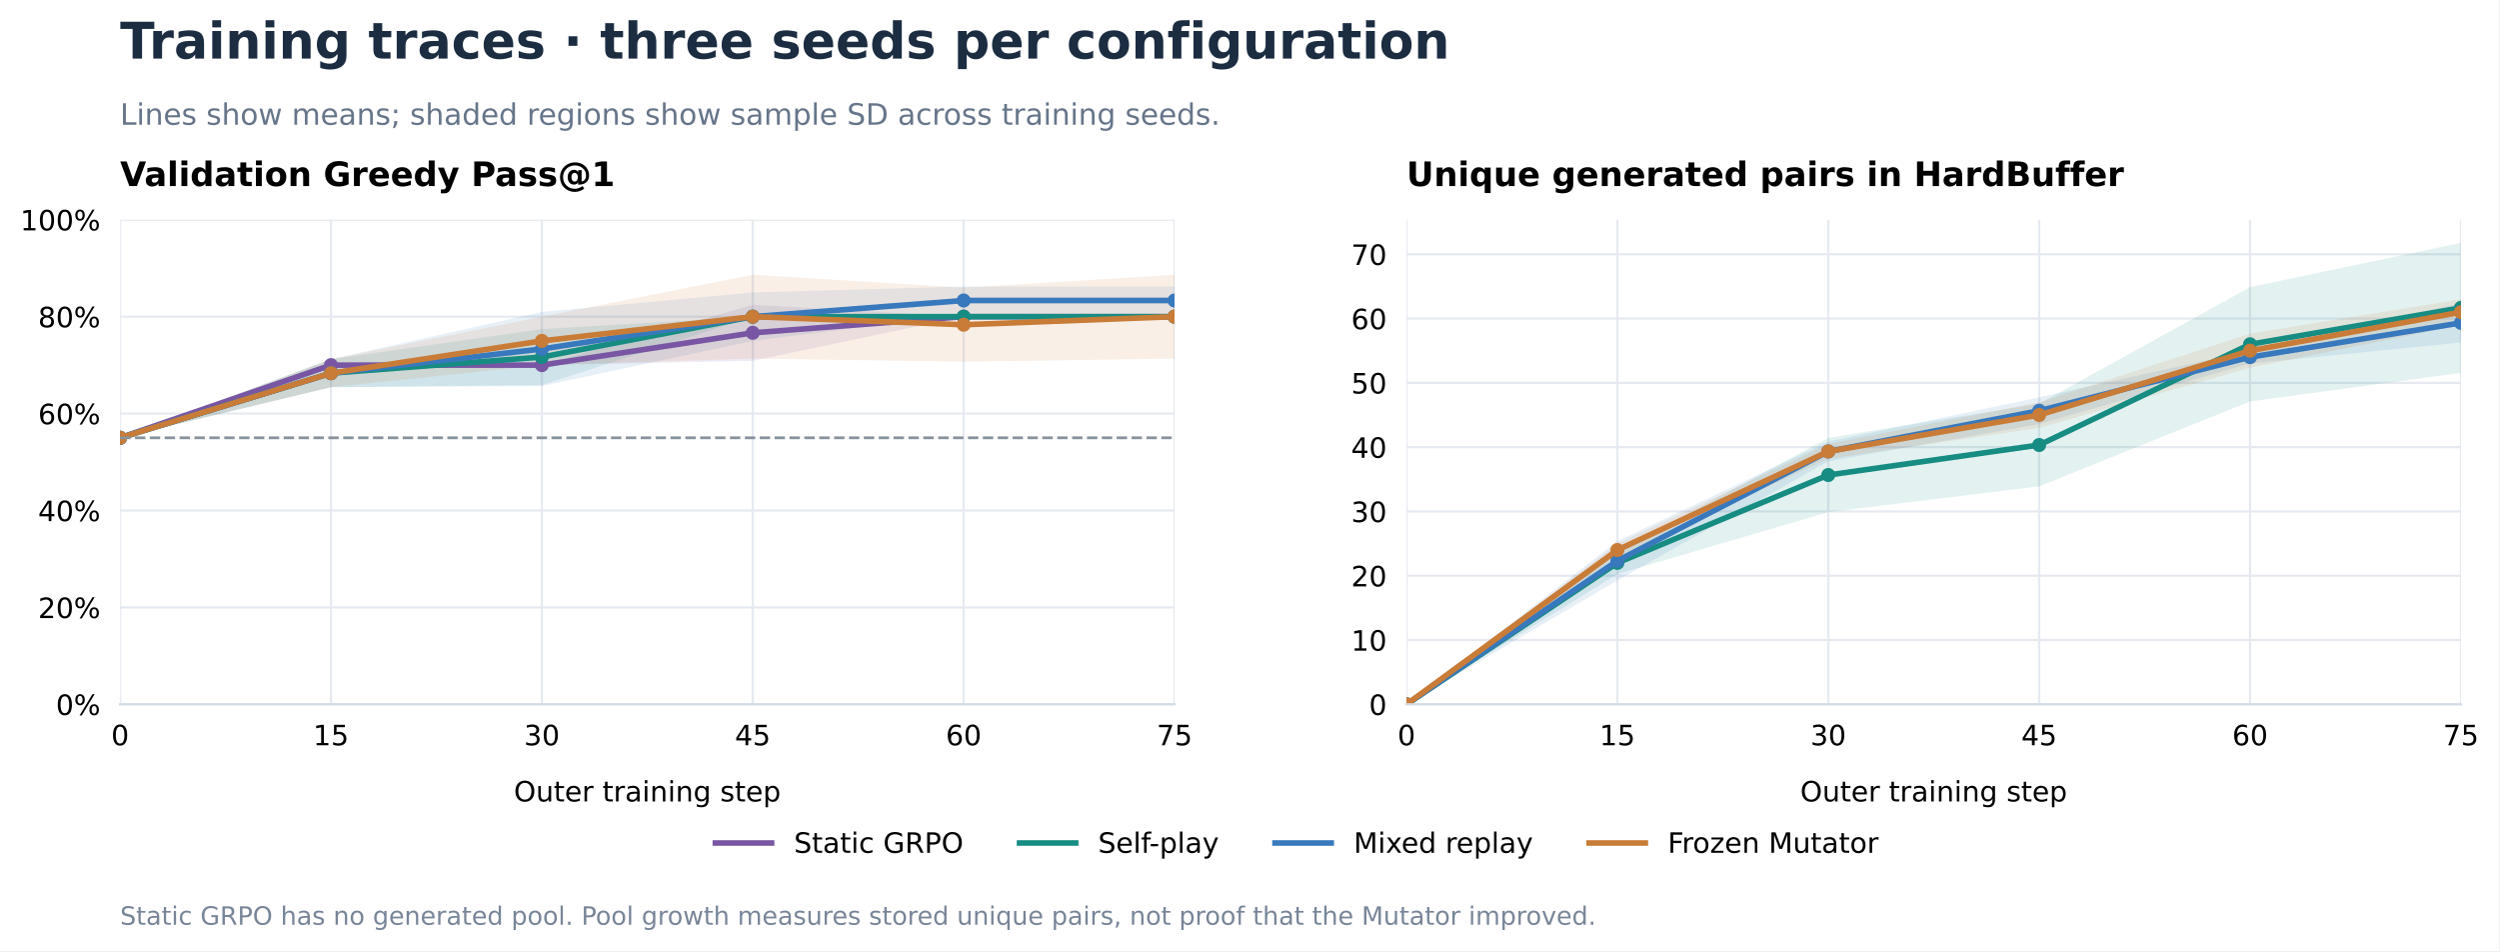
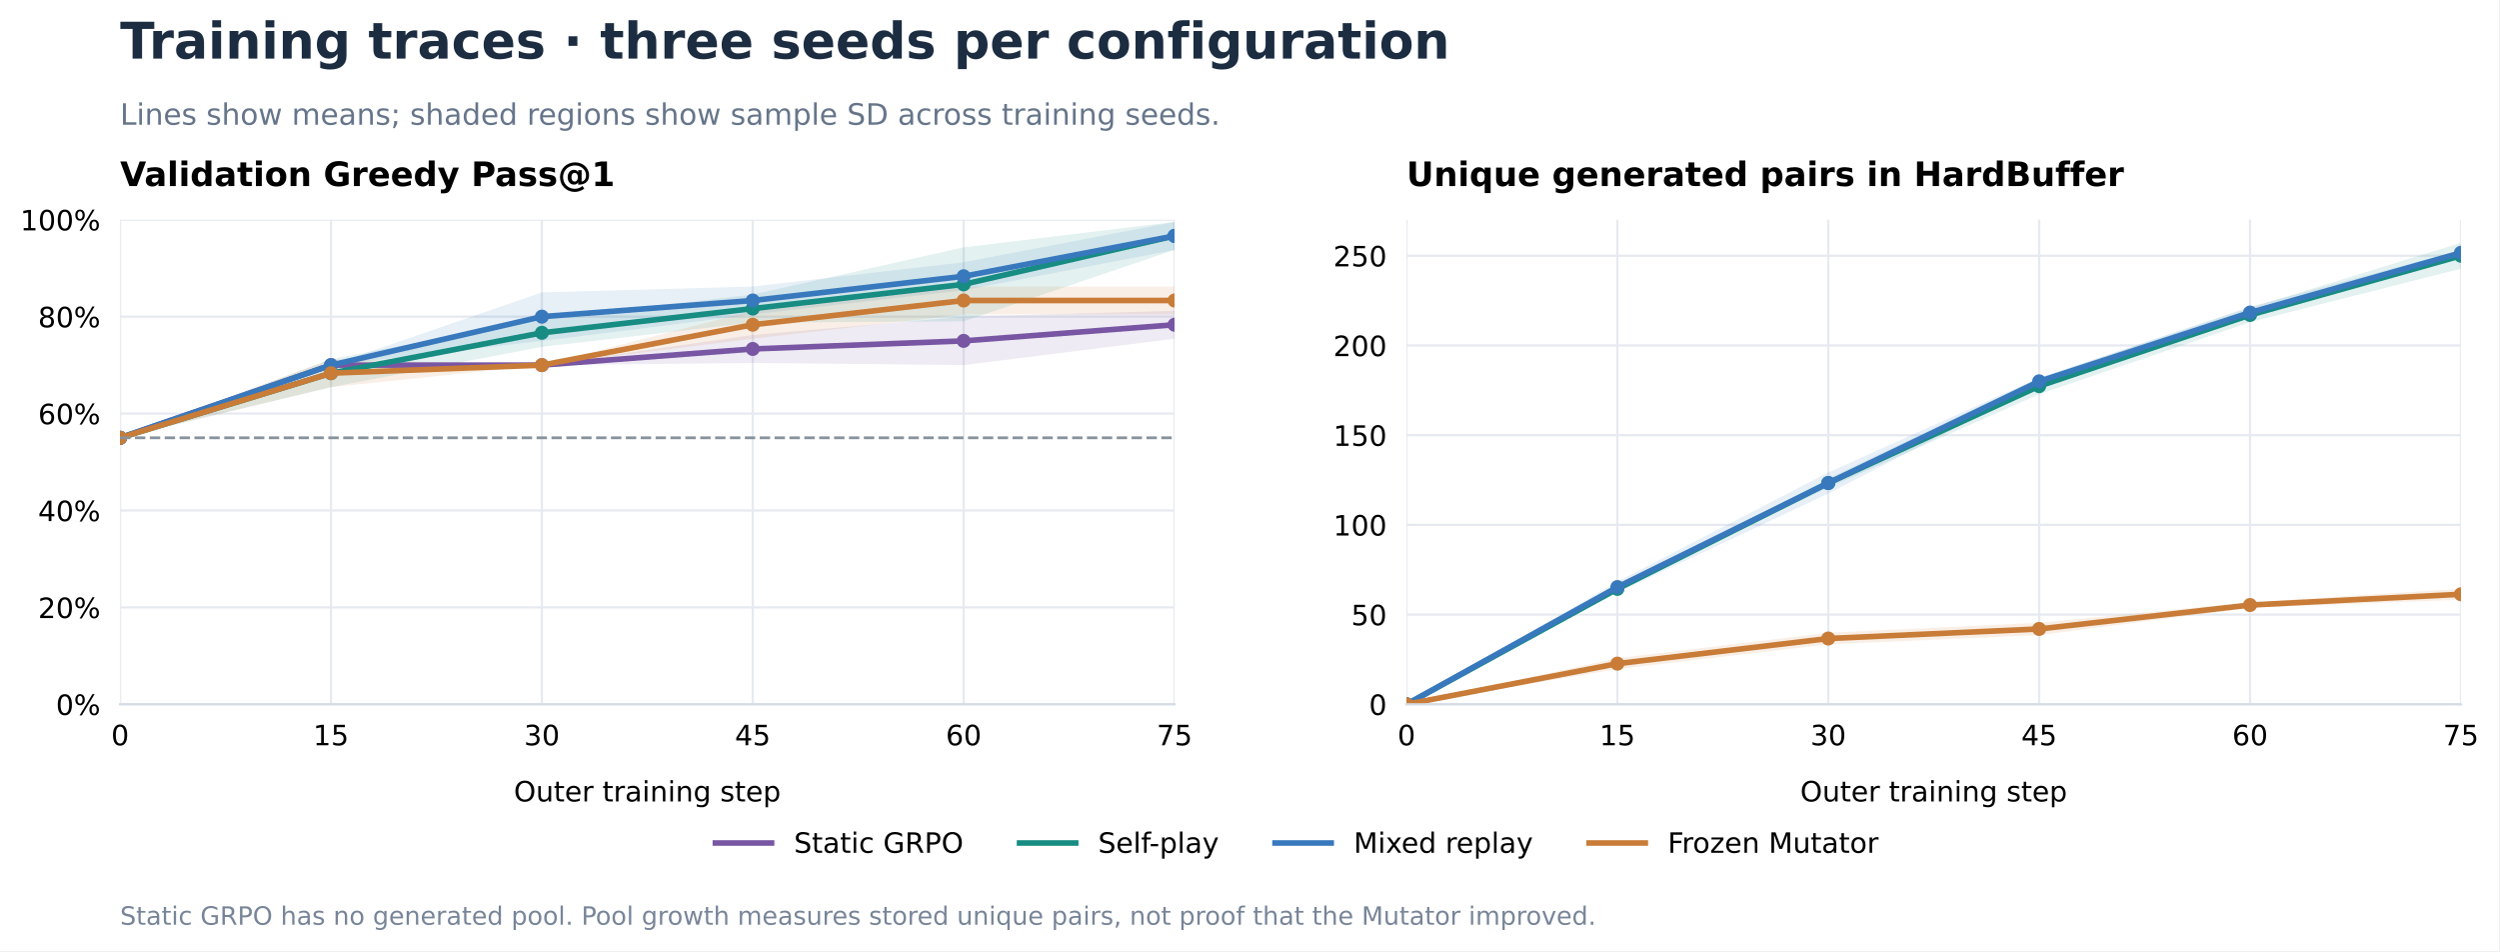
<svg xmlns="http://www.w3.org/2000/svg" xmlns:xlink="http://www.w3.org/1999/xlink" width="890.4pt" height="338.719pt" viewBox="0 0 890.4 338.719" version="1.1">
  <defs>
    <style type="text/css">*{stroke-linejoin: round; stroke-linecap: butt}</style>
  </defs>
  <g id="figure_1">
    <g id="patch_1">
      <path d="M 0 338.719 L 890.4 338.719 L 890.4 0 L 0 0 z " style="fill: #ffffff" />
    </g>
    <g id="axes_1">
      <g id="patch_2">
        <path d="M 42.789 250.848 L 418.486 250.848 L 418.486 78.264 L 42.789 78.264 z " style="fill: #ffffff" />
      </g>
      <g id="matplotlib.axis_1">
        <g id="xtick_1">
          <g id="line2d_1">
            <path d="M 42.789 250.848 L 42.789 78.264 " clip-path="url(#padbda717ed)" style="fill: none; stroke: #e6eaf0; stroke-width: 0.8; stroke-linecap: square" />
          </g>
          <g id="line2d_2" />
          <g id="text_1">
            <text style="font-size: 10px; font-family: 'DejaVu Sans'; text-anchor: middle" x="42.789" y="265.446" transform="rotate(-0 42.78906 265.4457)">0</text>
          </g>
        </g>
        <g id="xtick_2">
          <g id="line2d_3">
            <path d="M 117.929 250.848 L 117.929 78.264 " clip-path="url(#padbda717ed)" style="fill: none; stroke: #e6eaf0; stroke-width: 0.8; stroke-linecap: square" />
          </g>
          <g id="line2d_4" />
          <g id="text_2">
            <text style="font-size: 10px; font-family: 'DejaVu Sans'; text-anchor: middle" x="117.929" y="265.446" transform="rotate(-0 117.9285 265.4457)">15</text>
          </g>
        </g>
        <g id="xtick_3">
          <g id="line2d_5">
            <path d="M 193.068 250.848 L 193.068 78.264 " clip-path="url(#padbda717ed)" style="fill: none; stroke: #e6eaf0; stroke-width: 0.8; stroke-linecap: square" />
          </g>
          <g id="line2d_6" />
          <g id="text_3">
            <text style="font-size: 10px; font-family: 'DejaVu Sans'; text-anchor: middle" x="193.068" y="265.446" transform="rotate(-0 193.068 265.4457)">30</text>
          </g>
        </g>
        <g id="xtick_4">
          <g id="line2d_7">
            <path d="M 268.207 250.848 L 268.207 78.264 " clip-path="url(#padbda717ed)" style="fill: none; stroke: #e6eaf0; stroke-width: 0.8; stroke-linecap: square" />
          </g>
          <g id="line2d_8" />
          <g id="text_4">
            <text style="font-size: 10px; font-family: 'DejaVu Sans'; text-anchor: middle" x="268.207" y="265.446" transform="rotate(-0 268.2074 265.4457)">45</text>
          </g>
        </g>
        <g id="xtick_5">
          <g id="line2d_9">
            <path d="M 343.347 250.848 L 343.347 78.264 " clip-path="url(#padbda717ed)" style="fill: none; stroke: #e6eaf0; stroke-width: 0.8; stroke-linecap: square" />
          </g>
          <g id="line2d_10" />
          <g id="text_5">
            <text style="font-size: 10px; font-family: 'DejaVu Sans'; text-anchor: middle" x="343.347" y="265.446" transform="rotate(-0 343.3469 265.4457)">60</text>
          </g>
        </g>
        <g id="xtick_6">
          <g id="line2d_11">
            <path d="M 418.486 250.848 L 418.486 78.264 " clip-path="url(#padbda717ed)" style="fill: none; stroke: #e6eaf0; stroke-width: 0.8; stroke-linecap: square" />
          </g>
          <g id="line2d_12" />
          <g id="text_6">
            <text style="font-size: 10px; font-family: 'DejaVu Sans'; text-anchor: middle" x="418.486" y="265.446" transform="rotate(-0 418.4864 265.4457)">75</text>
          </g>
        </g>
        <g id="text_7">
          <text style="font-size: 10px; font-family: 'DejaVu Sans'; text-anchor: middle" x="230.638" y="285.446" transform="rotate(-0 230.6377 285.4464)">Outer training step</text>
        </g>
      </g>
      <g id="matplotlib.axis_2">
        <g id="ytick_1">
          <g id="line2d_13">
            <path d="M 42.789 250.848 L 418.486 250.848 " clip-path="url(#padbda717ed)" style="fill: none; stroke: #e6eaf0; stroke-width: 0.8; stroke-linecap: square" />
          </g>
          <g id="line2d_14" />
          <g id="text_8">
            <text style="font-size: 10px; font-family: 'DejaVu Sans'; text-anchor: end" x="35.789" y="254.647" transform="rotate(-0 35.78906 254.6468)">0%</text>
          </g>
        </g>
        <g id="ytick_2">
          <g id="line2d_15">
            <path d="M 42.789 216.331 L 418.486 216.331 " clip-path="url(#padbda717ed)" style="fill: none; stroke: #e6eaf0; stroke-width: 0.8; stroke-linecap: square" />
          </g>
          <g id="line2d_16" />
          <g id="text_9">
            <text style="font-size: 10px; font-family: 'DejaVu Sans'; text-anchor: end" x="35.789" y="220.13" transform="rotate(-0 35.78906 220.13)">20%</text>
          </g>
        </g>
        <g id="ytick_3">
          <g id="line2d_17">
            <path d="M 42.789 181.814 L 418.486 181.814 " clip-path="url(#padbda717ed)" style="fill: none; stroke: #e6eaf0; stroke-width: 0.8; stroke-linecap: square" />
          </g>
          <g id="line2d_18" />
          <g id="text_10">
            <text style="font-size: 10px; font-family: 'DejaVu Sans'; text-anchor: end" x="35.789" y="185.613" transform="rotate(-0 35.78906 185.6132)">40%</text>
          </g>
        </g>
        <g id="ytick_4">
          <g id="line2d_19">
            <path d="M 42.789 147.298 L 418.486 147.298 " clip-path="url(#padbda717ed)" style="fill: none; stroke: #e6eaf0; stroke-width: 0.8; stroke-linecap: square" />
          </g>
          <g id="line2d_20" />
          <g id="text_11">
            <text style="font-size: 10px; font-family: 'DejaVu Sans'; text-anchor: end" x="35.789" y="151.096" transform="rotate(-0 35.78906 151.0964)">60%</text>
          </g>
        </g>
        <g id="ytick_5">
          <g id="line2d_21">
            <path d="M 42.789 112.781 L 418.486 112.781 " clip-path="url(#padbda717ed)" style="fill: none; stroke: #e6eaf0; stroke-width: 0.8; stroke-linecap: square" />
          </g>
          <g id="line2d_22" />
          <g id="text_12">
            <text style="font-size: 10px; font-family: 'DejaVu Sans'; text-anchor: end" x="35.789" y="116.58" transform="rotate(-0 35.78906 116.5796)">80%</text>
          </g>
        </g>
        <g id="ytick_6">
          <g id="line2d_23">
            <path d="M 42.789 78.264 L 418.486 78.264 " clip-path="url(#padbda717ed)" style="fill: none; stroke: #e6eaf0; stroke-width: 0.8; stroke-linecap: square" />
          </g>
          <g id="line2d_24" />
          <g id="text_13">
            <text style="font-size: 10px; font-family: 'DejaVu Sans'; text-anchor: end" x="35.789" y="82.063" transform="rotate(-0 35.78906 82.06283)">100%</text>
          </g>
        </g>
      </g>
      <g id="FillBetweenPolyCollection_1">
        <defs>
-           <path id="mc884cf003d" d="M 42.789 -182.792 L 42.789 -182.792 L 117.929 -208.68 L 193.068 -208.68 L 268.207 -210.221 L 343.347 -225.938 L 418.486 -225.938 L 418.486 -225.938 L 418.486 -225.938 L 343.347 -225.938 L 268.207 -230.149 L 193.068 -208.68 L 117.929 -208.68 L 42.789 -182.792 z " />
-         </defs>
-         <g clip-path="url(#padbda717ed)">
-           <use xlink:href="#mc884cf003d" x="0" y="338.719" style="fill: #7856a3; fill-opacity: 0.12" />
+           <path id="m052fe66f43" d="M 42.789 -182.792 L 42.789 -182.792 L 117.929 -208.68 L 193.068 -208.68 L 268.207 -209.45 L 343.347 -208.68 L 418.486 -218.08 L 418.486 -228.044 L 418.486 -228.044 L 343.347 -225.938 L 268.207 -219.415 L 193.068 -208.68 L 117.929 -208.68 L 42.789 -182.792 z " />
+         </defs>
+         <g clip-path="url(#padbda717ed)">
+           <use xlink:href="#m052fe66f43" x="0" y="338.719" style="fill: #7856a3; fill-opacity: 0.12" />
        </g>
      </g>
      <g id="FillBetweenPolyCollection_2">
        <defs>
-           <path id="m70785737d6" d="M 42.789 -182.792 L 42.789 -182.792 L 117.929 -200.821 L 193.068 -201.592 L 268.207 -225.938 L 343.347 -225.938 L 418.486 -225.938 L 418.486 -225.938 L 418.486 -225.938 L 343.347 -225.938 L 268.207 -225.938 L 193.068 -221.52 L 117.929 -210.785 L 42.789 -182.792 z " />
-         </defs>
-         <g clip-path="url(#padbda717ed)">
-           <use xlink:href="#m70785737d6" x="0" y="338.719" style="fill: #168c82; fill-opacity: 0.12" />
+           <path id="ma67ef21744" d="M 42.789 -182.792 L 42.789 -182.792 L 117.929 -200.821 L 193.068 -215.203 L 268.207 -223.832 L 343.347 -224.262 L 418.486 -249.72 L 418.486 -259.684 L 418.486 -259.684 L 343.347 -250.625 L 268.207 -233.797 L 193.068 -225.167 L 117.929 -210.785 L 42.789 -182.792 z " />
+         </defs>
+         <g clip-path="url(#padbda717ed)">
+           <use xlink:href="#ma67ef21744" x="0" y="338.719" style="fill: #168c82; fill-opacity: 0.12" />
        </g>
      </g>
      <g id="FillBetweenPolyCollection_3">
        <defs>
-           <path id="m2f4a5b12fc" d="M 42.789 -182.792 L 42.789 -182.792 L 117.929 -200.821 L 193.068 -201.251 L 268.207 -217.309 L 343.347 -226.709 L 418.486 -226.709 L 418.486 -236.673 L 418.486 -236.673 L 343.347 -236.673 L 268.207 -234.567 L 193.068 -227.614 L 117.929 -210.785 L 42.789 -182.792 z " />
-         </defs>
-         <g clip-path="url(#padbda717ed)">
-           <use xlink:href="#m2f4a5b12fc" x="0" y="338.719" style="fill: #3878bd; fill-opacity: 0.12" />
+           <path id="mb5314291a2" d="M 42.789 -182.792 L 42.789 -182.792 L 117.929 -208.68 L 193.068 -217.309 L 268.207 -226.709 L 343.347 -235.338 L 418.486 -249.72 L 418.486 -259.684 L 418.486 -259.684 L 343.347 -245.302 L 268.207 -236.673 L 193.068 -234.567 L 117.929 -208.68 L 42.789 -182.792 z " />
+         </defs>
+         <g clip-path="url(#padbda717ed)">
+           <use xlink:href="#mb5314291a2" x="0" y="338.719" style="fill: #3878bd; fill-opacity: 0.12" />
        </g>
      </g>
      <g id="FillBetweenPolyCollection_4">
        <defs>
-           <path id="m1a7be02fce" d="M 42.789 -182.792 L 42.789 -182.792 L 117.929 -200.821 L 193.068 -208.68 L 268.207 -210.992 L 343.347 -209.88 L 418.486 -210.992 L 418.486 -240.884 L 418.486 -240.884 L 343.347 -236.243 L 268.207 -240.884 L 193.068 -225.938 L 117.929 -210.785 L 42.789 -182.792 z " />
-         </defs>
-         <g clip-path="url(#padbda717ed)">
-           <use xlink:href="#m1a7be02fce" x="0" y="338.719" style="fill: #c87c37; fill-opacity: 0.12" />
+           <path id="m598aac48e6" d="M 42.789 -182.792 L 42.789 -182.792 L 117.929 -200.821 L 193.068 -208.68 L 268.207 -218.08 L 343.347 -226.709 L 418.486 -226.709 L 418.486 -236.673 L 418.486 -236.673 L 343.347 -236.673 L 268.207 -228.044 L 193.068 -208.68 L 117.929 -210.785 L 42.789 -182.792 z " />
+         </defs>
+         <g clip-path="url(#padbda717ed)">
+           <use xlink:href="#m598aac48e6" x="0" y="338.719" style="fill: #c87c37; fill-opacity: 0.12" />
        </g>
      </g>
      <g id="line2d_25">
-         <path d="M 42.789 155.927 L 117.929 130.039 L 193.068 130.039 L 268.207 118.534 L 343.347 112.781 L 418.486 112.781 " clip-path="url(#padbda717ed)" style="fill: none; stroke: #7856a3; stroke-width: 2; stroke-linecap: square" />
+         <path d="M 42.789 155.927 L 117.929 130.039 L 193.068 130.039 L 268.207 124.286 L 343.347 121.41 L 418.486 115.657 " clip-path="url(#padbda717ed)" style="fill: none; stroke: #7856a3; stroke-width: 2; stroke-linecap: square" />
        <defs>
          <path id="m9d010da3f6" d="M 0 2 C 0.53 2 1.039 1.789 1.414 1.414 C 1.789 1.039 2 0.53 2 0 C 2 -0.53 1.789 -1.039 1.414 -1.414 C 1.039 -1.789 0.53 -2 0 -2 C -0.53 -2 -1.039 -1.789 -1.414 -1.414 C -1.789 -1.039 -2 -0.53 -2 0 C -2 0.53 -1.789 1.039 -1.414 1.414 C -1.039 1.789 -0.53 2 0 2 z " style="stroke: #7856a3" />
        </defs>
        <g clip-path="url(#padbda717ed)">
          <use xlink:href="#m9d010da3f6" x="42.789" y="155.927" style="fill: #7856a3; stroke: #7856a3" />
          <use xlink:href="#m9d010da3f6" x="117.929" y="130.039" style="fill: #7856a3; stroke: #7856a3" />
          <use xlink:href="#m9d010da3f6" x="193.068" y="130.039" style="fill: #7856a3; stroke: #7856a3" />
-           <use xlink:href="#m9d010da3f6" x="268.207" y="118.534" style="fill: #7856a3; stroke: #7856a3" />
-           <use xlink:href="#m9d010da3f6" x="343.347" y="112.781" style="fill: #7856a3; stroke: #7856a3" />
-           <use xlink:href="#m9d010da3f6" x="418.486" y="112.781" style="fill: #7856a3; stroke: #7856a3" />
+           <use xlink:href="#m9d010da3f6" x="268.207" y="124.286" style="fill: #7856a3; stroke: #7856a3" />
+           <use xlink:href="#m9d010da3f6" x="343.347" y="121.41" style="fill: #7856a3; stroke: #7856a3" />
+           <use xlink:href="#m9d010da3f6" x="418.486" y="115.657" style="fill: #7856a3; stroke: #7856a3" />
        </g>
      </g>
      <g id="line2d_26">
-         <path d="M 42.789 155.927 L 117.929 132.916 L 193.068 127.163 L 268.207 112.781 L 343.347 112.781 L 418.486 112.781 " clip-path="url(#padbda717ed)" style="fill: none; stroke: #168c82; stroke-width: 2; stroke-linecap: square" />
+         <path d="M 42.789 155.927 L 117.929 132.916 L 193.068 118.534 L 268.207 109.904 L 343.347 101.275 L 418.486 84.017 " clip-path="url(#padbda717ed)" style="fill: none; stroke: #168c82; stroke-width: 2; stroke-linecap: square" />
        <defs>
          <path id="md8bf54d785" d="M 0 2 C 0.53 2 1.039 1.789 1.414 1.414 C 1.789 1.039 2 0.53 2 0 C 2 -0.53 1.789 -1.039 1.414 -1.414 C 1.039 -1.789 0.53 -2 0 -2 C -0.53 -2 -1.039 -1.789 -1.414 -1.414 C -1.789 -1.039 -2 -0.53 -2 0 C -2 0.53 -1.789 1.039 -1.414 1.414 C -1.039 1.789 -0.53 2 0 2 z " style="stroke: #168c82" />
        </defs>
        <g clip-path="url(#padbda717ed)">
          <use xlink:href="#md8bf54d785" x="42.789" y="155.927" style="fill: #168c82; stroke: #168c82" />
          <use xlink:href="#md8bf54d785" x="117.929" y="132.916" style="fill: #168c82; stroke: #168c82" />
-           <use xlink:href="#md8bf54d785" x="193.068" y="127.163" style="fill: #168c82; stroke: #168c82" />
-           <use xlink:href="#md8bf54d785" x="268.207" y="112.781" style="fill: #168c82; stroke: #168c82" />
-           <use xlink:href="#md8bf54d785" x="343.347" y="112.781" style="fill: #168c82; stroke: #168c82" />
-           <use xlink:href="#md8bf54d785" x="418.486" y="112.781" style="fill: #168c82; stroke: #168c82" />
+           <use xlink:href="#md8bf54d785" x="193.068" y="118.534" style="fill: #168c82; stroke: #168c82" />
+           <use xlink:href="#md8bf54d785" x="268.207" y="109.904" style="fill: #168c82; stroke: #168c82" />
+           <use xlink:href="#md8bf54d785" x="343.347" y="101.275" style="fill: #168c82; stroke: #168c82" />
+           <use xlink:href="#md8bf54d785" x="418.486" y="84.017" style="fill: #168c82; stroke: #168c82" />
        </g>
      </g>
      <g id="line2d_27">
-         <path d="M 42.789 155.927 L 117.929 132.916 L 193.068 124.286 L 268.207 112.781 L 343.347 107.028 L 418.486 107.028 " clip-path="url(#padbda717ed)" style="fill: none; stroke: #3878bd; stroke-width: 2; stroke-linecap: square" />
+         <path d="M 42.789 155.927 L 117.929 130.039 L 193.068 112.781 L 268.207 107.028 L 343.347 98.399 L 418.486 84.017 " clip-path="url(#padbda717ed)" style="fill: none; stroke: #3878bd; stroke-width: 2; stroke-linecap: square" />
        <defs>
          <path id="m14862ea739" d="M 0 2 C 0.53 2 1.039 1.789 1.414 1.414 C 1.789 1.039 2 0.53 2 0 C 2 -0.53 1.789 -1.039 1.414 -1.414 C 1.039 -1.789 0.53 -2 0 -2 C -0.53 -2 -1.039 -1.789 -1.414 -1.414 C -1.789 -1.039 -2 -0.53 -2 0 C -2 0.53 -1.789 1.039 -1.414 1.414 C -1.039 1.789 -0.53 2 0 2 z " style="stroke: #3878bd" />
        </defs>
        <g clip-path="url(#padbda717ed)">
          <use xlink:href="#m14862ea739" x="42.789" y="155.927" style="fill: #3878bd; stroke: #3878bd" />
-           <use xlink:href="#m14862ea739" x="117.929" y="132.916" style="fill: #3878bd; stroke: #3878bd" />
-           <use xlink:href="#m14862ea739" x="193.068" y="124.286" style="fill: #3878bd; stroke: #3878bd" />
-           <use xlink:href="#m14862ea739" x="268.207" y="112.781" style="fill: #3878bd; stroke: #3878bd" />
-           <use xlink:href="#m14862ea739" x="343.347" y="107.028" style="fill: #3878bd; stroke: #3878bd" />
-           <use xlink:href="#m14862ea739" x="418.486" y="107.028" style="fill: #3878bd; stroke: #3878bd" />
+           <use xlink:href="#m14862ea739" x="117.929" y="130.039" style="fill: #3878bd; stroke: #3878bd" />
+           <use xlink:href="#m14862ea739" x="193.068" y="112.781" style="fill: #3878bd; stroke: #3878bd" />
+           <use xlink:href="#m14862ea739" x="268.207" y="107.028" style="fill: #3878bd; stroke: #3878bd" />
+           <use xlink:href="#m14862ea739" x="343.347" y="98.399" style="fill: #3878bd; stroke: #3878bd" />
+           <use xlink:href="#m14862ea739" x="418.486" y="84.017" style="fill: #3878bd; stroke: #3878bd" />
        </g>
      </g>
      <g id="line2d_28">
-         <path d="M 42.789 155.927 L 117.929 132.916 L 193.068 121.41 L 268.207 112.781 L 343.347 115.657 L 418.486 112.781 " clip-path="url(#padbda717ed)" style="fill: none; stroke: #c87c37; stroke-width: 2; stroke-linecap: square" />
+         <path d="M 42.789 155.927 L 117.929 132.916 L 193.068 130.039 L 268.207 115.657 L 343.347 107.028 L 418.486 107.028 " clip-path="url(#padbda717ed)" style="fill: none; stroke: #c87c37; stroke-width: 2; stroke-linecap: square" />
        <defs>
          <path id="me6106e1b2e" d="M 0 2 C 0.53 2 1.039 1.789 1.414 1.414 C 1.789 1.039 2 0.53 2 0 C 2 -0.53 1.789 -1.039 1.414 -1.414 C 1.039 -1.789 0.53 -2 0 -2 C -0.53 -2 -1.039 -1.789 -1.414 -1.414 C -1.789 -1.039 -2 -0.53 -2 0 C -2 0.53 -1.789 1.039 -1.414 1.414 C -1.039 1.789 -0.53 2 0 2 z " style="stroke: #c87c37" />
        </defs>
        <g clip-path="url(#padbda717ed)">
          <use xlink:href="#me6106e1b2e" x="42.789" y="155.927" style="fill: #c87c37; stroke: #c87c37" />
          <use xlink:href="#me6106e1b2e" x="117.929" y="132.916" style="fill: #c87c37; stroke: #c87c37" />
-           <use xlink:href="#me6106e1b2e" x="193.068" y="121.41" style="fill: #c87c37; stroke: #c87c37" />
-           <use xlink:href="#me6106e1b2e" x="268.207" y="112.781" style="fill: #c87c37; stroke: #c87c37" />
-           <use xlink:href="#me6106e1b2e" x="343.347" y="115.657" style="fill: #c87c37; stroke: #c87c37" />
-           <use xlink:href="#me6106e1b2e" x="418.486" y="112.781" style="fill: #c87c37; stroke: #c87c37" />
+           <use xlink:href="#me6106e1b2e" x="193.068" y="130.039" style="fill: #c87c37; stroke: #c87c37" />
+           <use xlink:href="#me6106e1b2e" x="268.207" y="115.657" style="fill: #c87c37; stroke: #c87c37" />
+           <use xlink:href="#me6106e1b2e" x="343.347" y="107.028" style="fill: #c87c37; stroke: #c87c37" />
+           <use xlink:href="#me6106e1b2e" x="418.486" y="107.028" style="fill: #c87c37; stroke: #c87c37" />
        </g>
      </g>
      <g id="line2d_29">
        <path d="M 42.789 155.927 L 418.486 155.927 " clip-path="url(#padbda717ed)" style="fill: none; stroke-dasharray: 3.7,1.6; stroke-dashoffset: 0; stroke: #87929d" />
      </g>
      <g id="patch_3">
        <path d="M 42.789 250.848 L 418.486 250.848 " style="fill: none; stroke: #d4dbe4; stroke-width: 0.8; stroke-linejoin: miter; stroke-linecap: square" />
      </g>
      <g id="text_14">
        <text style="font-weight: 700; font-size: 12px; font-family: 'DejaVu Sans'; text-anchor: start" x="42.789" y="66.264" transform="rotate(-0 42.78906 66.264)">Validation Greedy Pass@1</text>
      </g>
    </g>
    <g id="axes_2">
      <g id="patch_4">
        <path d="M 501.14 250.848 L 876.837 250.848 L 876.837 78.264 L 501.14 78.264 z " style="fill: #ffffff" />
      </g>
      <g id="matplotlib.axis_3">
        <g id="xtick_7">
          <g id="line2d_30">
            <path d="M 501.14 250.848 L 501.14 78.264 " clip-path="url(#pb1e44dd4fc)" style="fill: none; stroke: #e6eaf0; stroke-width: 0.8; stroke-linecap: square" />
          </g>
          <g id="line2d_31" />
          <g id="text_15">
            <text style="font-size: 10px; font-family: 'DejaVu Sans'; text-anchor: middle" x="501.14" y="265.446" transform="rotate(-0 501.1398 265.4457)">0</text>
          </g>
        </g>
        <g id="xtick_8">
          <g id="line2d_32">
            <path d="M 576.279 250.848 L 576.279 78.264 " clip-path="url(#pb1e44dd4fc)" style="fill: none; stroke: #e6eaf0; stroke-width: 0.8; stroke-linecap: square" />
          </g>
          <g id="line2d_33" />
          <g id="text_16">
            <text style="font-size: 10px; font-family: 'DejaVu Sans'; text-anchor: middle" x="576.279" y="265.446" transform="rotate(-0 576.2792 265.4457)">15</text>
          </g>
        </g>
        <g id="xtick_9">
          <g id="line2d_34">
            <path d="M 651.419 250.848 L 651.419 78.264 " clip-path="url(#pb1e44dd4fc)" style="fill: none; stroke: #e6eaf0; stroke-width: 0.8; stroke-linecap: square" />
          </g>
          <g id="line2d_35" />
          <g id="text_17">
            <text style="font-size: 10px; font-family: 'DejaVu Sans'; text-anchor: middle" x="651.419" y="265.446" transform="rotate(-0 651.4187 265.4457)">30</text>
          </g>
        </g>
        <g id="xtick_10">
          <g id="line2d_36">
            <path d="M 726.558 250.848 L 726.558 78.264 " clip-path="url(#pb1e44dd4fc)" style="fill: none; stroke: #e6eaf0; stroke-width: 0.8; stroke-linecap: square" />
          </g>
          <g id="line2d_37" />
          <g id="text_18">
            <text style="font-size: 10px; font-family: 'DejaVu Sans'; text-anchor: middle" x="726.558" y="265.446" transform="rotate(-0 726.5581 265.4457)">45</text>
          </g>
        </g>
        <g id="xtick_11">
          <g id="line2d_38">
            <path d="M 801.698 250.848 L 801.698 78.264 " clip-path="url(#pb1e44dd4fc)" style="fill: none; stroke: #e6eaf0; stroke-width: 0.8; stroke-linecap: square" />
          </g>
          <g id="line2d_39" />
          <g id="text_19">
            <text style="font-size: 10px; font-family: 'DejaVu Sans'; text-anchor: middle" x="801.698" y="265.446" transform="rotate(-0 801.6976 265.4457)">60</text>
          </g>
        </g>
        <g id="xtick_12">
          <g id="line2d_40">
            <path d="M 876.837 250.848 L 876.837 78.264 " clip-path="url(#pb1e44dd4fc)" style="fill: none; stroke: #e6eaf0; stroke-width: 0.8; stroke-linecap: square" />
          </g>
          <g id="line2d_41" />
          <g id="text_20">
            <text style="font-size: 10px; font-family: 'DejaVu Sans'; text-anchor: middle" x="876.837" y="265.446" transform="rotate(-0 876.8371 265.4457)">75</text>
          </g>
        </g>
        <g id="text_21">
          <text style="font-size: 10px; font-family: 'DejaVu Sans'; text-anchor: middle" x="688.988" y="285.446" transform="rotate(-0 688.9884 285.4464)">Outer training step</text>
        </g>
      </g>
      <g id="matplotlib.axis_4">
        <g id="ytick_7">
          <g id="line2d_42">
            <path d="M 501.14 250.848 L 876.837 250.848 " clip-path="url(#pb1e44dd4fc)" style="fill: none; stroke: #e6eaf0; stroke-width: 0.8; stroke-linecap: square" />
          </g>
          <g id="line2d_43" />
          <g id="text_22">
            <text style="font-size: 10px; font-family: 'DejaVu Sans'; text-anchor: end" x="494.14" y="254.647" transform="rotate(-0 494.1398 254.6468)">0</text>
          </g>
        </g>
        <g id="ytick_8">
          <g id="line2d_44">
-             <path d="M 501.14 227.95 L 876.837 227.95 " clip-path="url(#pb1e44dd4fc)" style="fill: none; stroke: #e6eaf0; stroke-width: 0.8; stroke-linecap: square" />
+             <path d="M 501.14 218.896 L 876.837 218.896 " clip-path="url(#pb1e44dd4fc)" style="fill: none; stroke: #e6eaf0; stroke-width: 0.8; stroke-linecap: square" />
          </g>
          <g id="line2d_45" />
          <g id="text_23">
-             <text style="font-size: 10px; font-family: 'DejaVu Sans'; text-anchor: end" x="494.14" y="231.749" transform="rotate(-0 494.1398 231.7491)">10</text>
+             <text style="font-size: 10px; font-family: 'DejaVu Sans'; text-anchor: end" x="494.14" y="222.695" transform="rotate(-0 494.1398 222.6953)">50</text>
          </g>
        </g>
        <g id="ytick_9">
          <g id="line2d_46">
-             <path d="M 501.14 205.053 L 876.837 205.053 " clip-path="url(#pb1e44dd4fc)" style="fill: none; stroke: #e6eaf0; stroke-width: 0.8; stroke-linecap: square" />
+             <path d="M 501.14 186.945 L 876.837 186.945 " clip-path="url(#pb1e44dd4fc)" style="fill: none; stroke: #e6eaf0; stroke-width: 0.8; stroke-linecap: square" />
          </g>
          <g id="line2d_47" />
          <g id="text_24">
-             <text style="font-size: 10px; font-family: 'DejaVu Sans'; text-anchor: end" x="494.14" y="208.851" transform="rotate(-0 494.1398 208.8514)">20</text>
+             <text style="font-size: 10px; font-family: 'DejaVu Sans'; text-anchor: end" x="494.14" y="190.744" transform="rotate(-0 494.1398 190.7438)">100</text>
          </g>
        </g>
        <g id="ytick_10">
          <g id="line2d_48">
-             <path d="M 501.14 182.155 L 876.837 182.155 " clip-path="url(#pb1e44dd4fc)" style="fill: none; stroke: #e6eaf0; stroke-width: 0.8; stroke-linecap: square" />
+             <path d="M 501.14 154.993 L 876.837 154.993 " clip-path="url(#pb1e44dd4fc)" style="fill: none; stroke: #e6eaf0; stroke-width: 0.8; stroke-linecap: square" />
          </g>
          <g id="line2d_49" />
          <g id="text_25">
-             <text style="font-size: 10px; font-family: 'DejaVu Sans'; text-anchor: end" x="494.14" y="185.954" transform="rotate(-0 494.1398 185.9538)">30</text>
+             <text style="font-size: 10px; font-family: 'DejaVu Sans'; text-anchor: end" x="494.14" y="158.792" transform="rotate(-0 494.1398 158.7923)">150</text>
          </g>
        </g>
        <g id="ytick_11">
          <g id="line2d_50">
-             <path d="M 501.14 159.257 L 876.837 159.257 " clip-path="url(#pb1e44dd4fc)" style="fill: none; stroke: #e6eaf0; stroke-width: 0.8; stroke-linecap: square" />
+             <path d="M 501.14 123.042 L 876.837 123.042 " clip-path="url(#pb1e44dd4fc)" style="fill: none; stroke: #e6eaf0; stroke-width: 0.8; stroke-linecap: square" />
          </g>
          <g id="line2d_51" />
          <g id="text_26">
-             <text style="font-size: 10px; font-family: 'DejaVu Sans'; text-anchor: end" x="494.14" y="163.056" transform="rotate(-0 494.1398 163.0561)">40</text>
+             <text style="font-size: 10px; font-family: 'DejaVu Sans'; text-anchor: end" x="494.14" y="126.841" transform="rotate(-0 494.1398 126.8407)">200</text>
          </g>
        </g>
        <g id="ytick_12">
          <g id="line2d_52">
-             <path d="M 501.14 136.36 L 876.837 136.36 " clip-path="url(#pb1e44dd4fc)" style="fill: none; stroke: #e6eaf0; stroke-width: 0.8; stroke-linecap: square" />
+             <path d="M 501.14 91.09 L 876.837 91.09 " clip-path="url(#pb1e44dd4fc)" style="fill: none; stroke: #e6eaf0; stroke-width: 0.8; stroke-linecap: square" />
          </g>
          <g id="line2d_53" />
          <g id="text_27">
-             <text style="font-size: 10px; font-family: 'DejaVu Sans'; text-anchor: end" x="494.14" y="140.158" transform="rotate(-0 494.1398 140.1584)">50</text>
-           </g>
-         </g>
-         <g id="ytick_13">
-           <g id="line2d_54">
-             <path d="M 501.14 113.462 L 876.837 113.462 " clip-path="url(#pb1e44dd4fc)" style="fill: none; stroke: #e6eaf0; stroke-width: 0.8; stroke-linecap: square" />
-           </g>
-           <g id="line2d_55" />
-           <g id="text_28">
-             <text style="font-size: 10px; font-family: 'DejaVu Sans'; text-anchor: end" x="494.14" y="117.261" transform="rotate(-0 494.1398 117.2607)">60</text>
-           </g>
-         </g>
-         <g id="ytick_14">
-           <g id="line2d_56">
-             <path d="M 501.14 90.564 L 876.837 90.564 " clip-path="url(#pb1e44dd4fc)" style="fill: none; stroke: #e6eaf0; stroke-width: 0.8; stroke-linecap: square" />
-           </g>
-           <g id="line2d_57" />
-           <g id="text_29">
-             <text style="font-size: 10px; font-family: 'DejaVu Sans'; text-anchor: end" x="494.14" y="94.363" transform="rotate(-0 494.1398 94.36299)">70</text>
+             <text style="font-size: 10px; font-family: 'DejaVu Sans'; text-anchor: end" x="494.14" y="94.889" transform="rotate(-0 494.1398 94.88923)">250</text>
          </g>
        </g>
      </g>
      <g id="FillBetweenPolyCollection_5">
        <defs>
-           <path id="m74e11fbd34" d="M 501.14 -87.871 L 501.14 -87.871 L 576.279 -134.28 L 651.419 -156.319 L 726.558 -165.504 L 801.698 -195.746 L 876.837 -205.91 L 876.837 -252.237 L 876.837 -252.237 L 801.698 -236.45 L 726.558 -194.946 L 651.419 -182.759 L 576.279 -142.212 L 501.14 -87.871 z " />
-         </defs>
-         <g clip-path="url(#pb1e44dd4fc)">
-           <use xlink:href="#m74e11fbd34" x="0" y="338.719" style="fill: #168c82; fill-opacity: 0.12" />
+           <path id="m503c8ddb82" d="M 501.14 -87.871 L 501.14 -87.871 L 576.279 -128.613 L 651.419 -165.076 L 726.558 -198.311 L 801.698 -223.984 L 876.837 -243.02 L 876.837 -252.237 L 876.837 -252.237 L 801.698 -229.097 L 726.558 -204.074 L 651.419 -168.293 L 576.279 -129.351 L 501.14 -87.871 z " />
+         </defs>
+         <g clip-path="url(#pb1e44dd4fc)">
+           <use xlink:href="#m503c8ddb82" x="0" y="338.719" style="fill: #168c82; fill-opacity: 0.12" />
        </g>
      </g>
      <g id="FillBetweenPolyCollection_6">
        <defs>
-           <path id="mccb3de9677" d="M 501.14 -87.871 L 501.14 -87.871 L 576.279 -132.014 L 651.419 -174.437 L 726.558 -187.67 L 801.698 -209.229 L 876.837 -216.735 L 876.837 -230.726 L 876.837 -230.726 L 801.698 -213.808 L 726.558 -197.204 L 651.419 -181.433 L 576.279 -146.004 L 501.14 -87.871 z " />
-         </defs>
-         <g clip-path="url(#pb1e44dd4fc)">
-           <use xlink:href="#mccb3de9677" x="0" y="338.719" style="fill: #3878bd; fill-opacity: 0.12" />
+           <path id="m4c4319ebee" d="M 501.14 -87.871 L 501.14 -87.871 L 576.279 -127.669 L 651.419 -162.94 L 726.558 -201.618 L 801.698 -225.338 L 876.837 -247.717 L 876.837 -249.67 L 876.837 -249.67 L 801.698 -229.447 L 726.558 -204.174 L 651.419 -170.429 L 576.279 -131.573 L 501.14 -87.871 z " />
+         </defs>
+         <g clip-path="url(#pb1e44dd4fc)">
+           <use xlink:href="#m4c4319ebee" x="0" y="338.719" style="fill: #3878bd; fill-opacity: 0.12" />
        </g>
      </g>
      <g id="FillBetweenPolyCollection_7">
        <defs>
-           <path id="mcceb53ea42" d="M 501.14 -87.871 L 501.14 -87.871 L 576.279 -140.536 L 651.419 -175.291 L 726.558 -186.331 L 801.698 -207.75 L 876.837 -222.967 L 876.837 -232.126 L 876.837 -232.126 L 801.698 -219.866 L 726.558 -195.49 L 651.419 -180.579 L 576.279 -145.115 L 501.14 -87.871 z " />
-         </defs>
-         <g clip-path="url(#pb1e44dd4fc)">
-           <use xlink:href="#mcceb53ea42" x="0" y="338.719" style="fill: #c87c37; fill-opacity: 0.12" />
-         </g>
-       </g>
-       <g id="line2d_58">
-         <path d="M 501.14 250.848 L 576.279 200.473 L 651.419 169.18 L 726.558 158.494 L 801.698 122.621 L 876.837 109.646 " clip-path="url(#pb1e44dd4fc)" style="fill: none; stroke: #168c82; stroke-width: 2; stroke-linecap: square" />
+           <path id="mde789b1fc3" d="M 501.14 -87.871 L 501.14 -87.871 L 576.279 -100.403 L 651.419 -109.248 L 726.558 -112.497 L 801.698 -122.254 L 876.837 -125.113 L 876.837 -129.017 L 876.837 -129.017 L 801.698 -124.207 L 726.558 -116.924 L 651.419 -113.356 L 576.279 -104.308 L 501.14 -87.871 z " />
+         </defs>
+         <g clip-path="url(#pb1e44dd4fc)">
+           <use xlink:href="#mde789b1fc3" x="0" y="338.719" style="fill: #c87c37; fill-opacity: 0.12" />
+         </g>
+       </g>
+       <g id="line2d_54">
+         <path d="M 501.14 250.848 L 576.279 209.737 L 651.419 172.034 L 726.558 137.527 L 801.698 112.178 L 876.837 91.09 " clip-path="url(#pb1e44dd4fc)" style="fill: none; stroke: #168c82; stroke-width: 2; stroke-linecap: square" />
        <g clip-path="url(#pb1e44dd4fc)">
          <use xlink:href="#md8bf54d785" x="501.14" y="250.848" style="fill: #168c82; stroke: #168c82" />
-           <use xlink:href="#md8bf54d785" x="576.279" y="200.473" style="fill: #168c82; stroke: #168c82" />
-           <use xlink:href="#md8bf54d785" x="651.419" y="169.18" style="fill: #168c82; stroke: #168c82" />
-           <use xlink:href="#md8bf54d785" x="726.558" y="158.494" style="fill: #168c82; stroke: #168c82" />
-           <use xlink:href="#md8bf54d785" x="801.698" y="122.621" style="fill: #168c82; stroke: #168c82" />
-           <use xlink:href="#md8bf54d785" x="876.837" y="109.646" style="fill: #168c82; stroke: #168c82" />
-         </g>
-       </g>
-       <g id="line2d_59">
-         <path d="M 501.14 250.848 L 576.279 199.71 L 651.419 160.784 L 726.558 146.282 L 801.698 127.2 L 876.837 114.988 " clip-path="url(#pb1e44dd4fc)" style="fill: none; stroke: #3878bd; stroke-width: 2; stroke-linecap: square" />
+           <use xlink:href="#md8bf54d785" x="576.279" y="209.737" style="fill: #168c82; stroke: #168c82" />
+           <use xlink:href="#md8bf54d785" x="651.419" y="172.034" style="fill: #168c82; stroke: #168c82" />
+           <use xlink:href="#md8bf54d785" x="726.558" y="137.527" style="fill: #168c82; stroke: #168c82" />
+           <use xlink:href="#md8bf54d785" x="801.698" y="112.178" style="fill: #168c82; stroke: #168c82" />
+           <use xlink:href="#md8bf54d785" x="876.837" y="91.09" style="fill: #168c82; stroke: #168c82" />
+         </g>
+       </g>
+       <g id="line2d_55">
+         <path d="M 501.14 250.848 L 576.279 209.098 L 651.419 172.034 L 726.558 135.823 L 801.698 111.326 L 876.837 90.025 " clip-path="url(#pb1e44dd4fc)" style="fill: none; stroke: #3878bd; stroke-width: 2; stroke-linecap: square" />
        <g clip-path="url(#pb1e44dd4fc)">
          <use xlink:href="#m14862ea739" x="501.14" y="250.848" style="fill: #3878bd; stroke: #3878bd" />
-           <use xlink:href="#m14862ea739" x="576.279" y="199.71" style="fill: #3878bd; stroke: #3878bd" />
-           <use xlink:href="#m14862ea739" x="651.419" y="160.784" style="fill: #3878bd; stroke: #3878bd" />
-           <use xlink:href="#m14862ea739" x="726.558" y="146.282" style="fill: #3878bd; stroke: #3878bd" />
-           <use xlink:href="#m14862ea739" x="801.698" y="127.2" style="fill: #3878bd; stroke: #3878bd" />
-           <use xlink:href="#m14862ea739" x="876.837" y="114.988" style="fill: #3878bd; stroke: #3878bd" />
-         </g>
-       </g>
-       <g id="line2d_60">
-         <path d="M 501.14 250.848 L 576.279 195.894 L 651.419 160.784 L 726.558 147.808 L 801.698 124.911 L 876.837 111.172 " clip-path="url(#pb1e44dd4fc)" style="fill: none; stroke: #c87c37; stroke-width: 2; stroke-linecap: square" />
+           <use xlink:href="#m14862ea739" x="576.279" y="209.098" style="fill: #3878bd; stroke: #3878bd" />
+           <use xlink:href="#m14862ea739" x="651.419" y="172.034" style="fill: #3878bd; stroke: #3878bd" />
+           <use xlink:href="#m14862ea739" x="726.558" y="135.823" style="fill: #3878bd; stroke: #3878bd" />
+           <use xlink:href="#m14862ea739" x="801.698" y="111.326" style="fill: #3878bd; stroke: #3878bd" />
+           <use xlink:href="#m14862ea739" x="876.837" y="90.025" style="fill: #3878bd; stroke: #3878bd" />
+         </g>
+       </g>
+       <g id="line2d_56">
+         <path d="M 501.14 250.848 L 576.279 236.363 L 651.419 227.417 L 726.558 224.009 L 801.698 215.488 L 876.837 211.654 " clip-path="url(#pb1e44dd4fc)" style="fill: none; stroke: #c87c37; stroke-width: 2; stroke-linecap: square" />
        <g clip-path="url(#pb1e44dd4fc)">
          <use xlink:href="#me6106e1b2e" x="501.14" y="250.848" style="fill: #c87c37; stroke: #c87c37" />
-           <use xlink:href="#me6106e1b2e" x="576.279" y="195.894" style="fill: #c87c37; stroke: #c87c37" />
-           <use xlink:href="#me6106e1b2e" x="651.419" y="160.784" style="fill: #c87c37; stroke: #c87c37" />
-           <use xlink:href="#me6106e1b2e" x="726.558" y="147.808" style="fill: #c87c37; stroke: #c87c37" />
-           <use xlink:href="#me6106e1b2e" x="801.698" y="124.911" style="fill: #c87c37; stroke: #c87c37" />
-           <use xlink:href="#me6106e1b2e" x="876.837" y="111.172" style="fill: #c87c37; stroke: #c87c37" />
+           <use xlink:href="#me6106e1b2e" x="576.279" y="236.363" style="fill: #c87c37; stroke: #c87c37" />
+           <use xlink:href="#me6106e1b2e" x="651.419" y="227.417" style="fill: #c87c37; stroke: #c87c37" />
+           <use xlink:href="#me6106e1b2e" x="726.558" y="224.009" style="fill: #c87c37; stroke: #c87c37" />
+           <use xlink:href="#me6106e1b2e" x="801.698" y="215.488" style="fill: #c87c37; stroke: #c87c37" />
+           <use xlink:href="#me6106e1b2e" x="876.837" y="211.654" style="fill: #c87c37; stroke: #c87c37" />
        </g>
      </g>
      <g id="patch_5">
        <path d="M 501.14 250.848 L 876.837 250.848 " style="fill: none; stroke: #d4dbe4; stroke-width: 0.8; stroke-linejoin: miter; stroke-linecap: square" />
      </g>
-       <g id="text_30">
+       <g id="text_28">
        <text style="font-weight: 700; font-size: 12px; font-family: 'DejaVu Sans'; text-anchor: start" x="501.14" y="66.264" transform="rotate(-0 501.1398 66.264)">Unique generated pairs in HardBuffer</text>
      </g>
    </g>
+     <g id="text_29">
+       <text style="font-weight: 700; font-size: 18px; font-family: 'DejaVu Sans'; text-anchor: start; fill: #1c2d42" x="42.789" y="20.877" transform="rotate(-0 42.78906 20.87719)">Training traces · three seeds per configuration</text>
+     </g>
+     <g id="text_30">
+       <text style="font-size: 10.5px; font-family: 'DejaVu Sans'; text-anchor: start; fill: #66758a" x="42.789" y="44.424" transform="rotate(-0 42.78906 44.424)">Lines show means; shaded regions show sample SD across training seeds.</text>
+     </g>
    <g id="text_31">
-       <text style="font-weight: 700; font-size: 18px; font-family: 'DejaVu Sans'; text-anchor: start; fill: #1c2d42" x="42.789" y="20.877" transform="rotate(-0 42.78906 20.87719)">Training traces · three seeds per configuration</text>
-     </g>
-     <g id="text_32">
-       <text style="font-size: 10.5px; font-family: 'DejaVu Sans'; text-anchor: start; fill: #66758a" x="42.789" y="44.424" transform="rotate(-0 42.78906 44.424)">Lines show means; shaded regions show sample SD across training seeds.</text>
-     </g>
-     <g id="text_33">
      <text style="font-size: 9px; font-family: 'DejaVu Sans'; text-anchor: start; fill: #788598" x="42.789" y="329.357" transform="rotate(-0 42.78906 329.3568)">Static GRPO has no generated pool. Pool growth measures stored unique pairs, not proof that the Mutator improved.</text>
    </g>
    <g id="legend_1">
-       <g id="line2d_61">
+       <g id="line2d_57">
        <path d="M 254.901 300.242 L 264.901 300.242 L 274.901 300.242 " style="fill: none; stroke: #7856a3; stroke-width: 2; stroke-linecap: square" />
      </g>
+       <g id="text_32">
+         <text style="font-size: 10px; font-family: 'DejaVu Sans'; text-anchor: start" x="282.901" y="303.742" transform="rotate(-0 282.9007 303.7417)">Static GRPO</text>
+       </g>
+       <g id="line2d_58">
+         <path d="M 363.271 300.242 L 373.271 300.242 L 383.271 300.242 " style="fill: none; stroke: #168c82; stroke-width: 2; stroke-linecap: square" />
+       </g>
+       <g id="text_33">
+         <text style="font-size: 10px; font-family: 'DejaVu Sans'; text-anchor: start" x="391.271" y="303.742" transform="rotate(-0 391.271 303.7417)">Self-play</text>
+       </g>
+       <g id="line2d_59">
+         <path d="M 454.305 300.242 L 464.305 300.242 L 474.305 300.242 " style="fill: none; stroke: #3878bd; stroke-width: 2; stroke-linecap: square" />
+       </g>
      <g id="text_34">
-         <text style="font-size: 10px; font-family: 'DejaVu Sans'; text-anchor: start" x="282.901" y="303.742" transform="rotate(-0 282.9007 303.7417)">Static GRPO</text>
-       </g>
-       <g id="line2d_62">
-         <path d="M 363.271 300.242 L 373.271 300.242 L 383.271 300.242 " style="fill: none; stroke: #168c82; stroke-width: 2; stroke-linecap: square" />
+         <text style="font-size: 10px; font-family: 'DejaVu Sans'; text-anchor: start" x="482.305" y="303.742" transform="rotate(-0 482.3053 303.7417)">Mixed replay</text>
+       </g>
+       <g id="line2d_60">
+         <path d="M 566.219 300.242 L 576.219 300.242 L 586.219 300.242 " style="fill: none; stroke: #c87c37; stroke-width: 2; stroke-linecap: square" />
      </g>
      <g id="text_35">
-         <text style="font-size: 10px; font-family: 'DejaVu Sans'; text-anchor: start" x="391.271" y="303.742" transform="rotate(-0 391.271 303.7417)">Self-play</text>
-       </g>
-       <g id="line2d_63">
-         <path d="M 454.305 300.242 L 464.305 300.242 L 474.305 300.242 " style="fill: none; stroke: #3878bd; stroke-width: 2; stroke-linecap: square" />
-       </g>
-       <g id="text_36">
-         <text style="font-size: 10px; font-family: 'DejaVu Sans'; text-anchor: start" x="482.305" y="303.742" transform="rotate(-0 482.3053 303.7417)">Mixed replay</text>
-       </g>
-       <g id="line2d_64">
-         <path d="M 566.219 300.242 L 576.219 300.242 L 586.219 300.242 " style="fill: none; stroke: #c87c37; stroke-width: 2; stroke-linecap: square" />
-       </g>
-       <g id="text_37">
        <text style="font-size: 10px; font-family: 'DejaVu Sans'; text-anchor: start" x="594.219" y="303.742" transform="rotate(-0 594.2194 303.7417)">Frozen Mutator</text>
      </g>
    </g>
  </g>
  <defs>
    <clipPath id="padbda717ed">
      <rect x="42.789" y="78.264" width="375.697" height="172.584" />
    </clipPath>
    <clipPath id="pb1e44dd4fc">
      <rect x="501.14" y="78.264" width="375.697" height="172.584" />
    </clipPath>
  </defs>
</svg>
